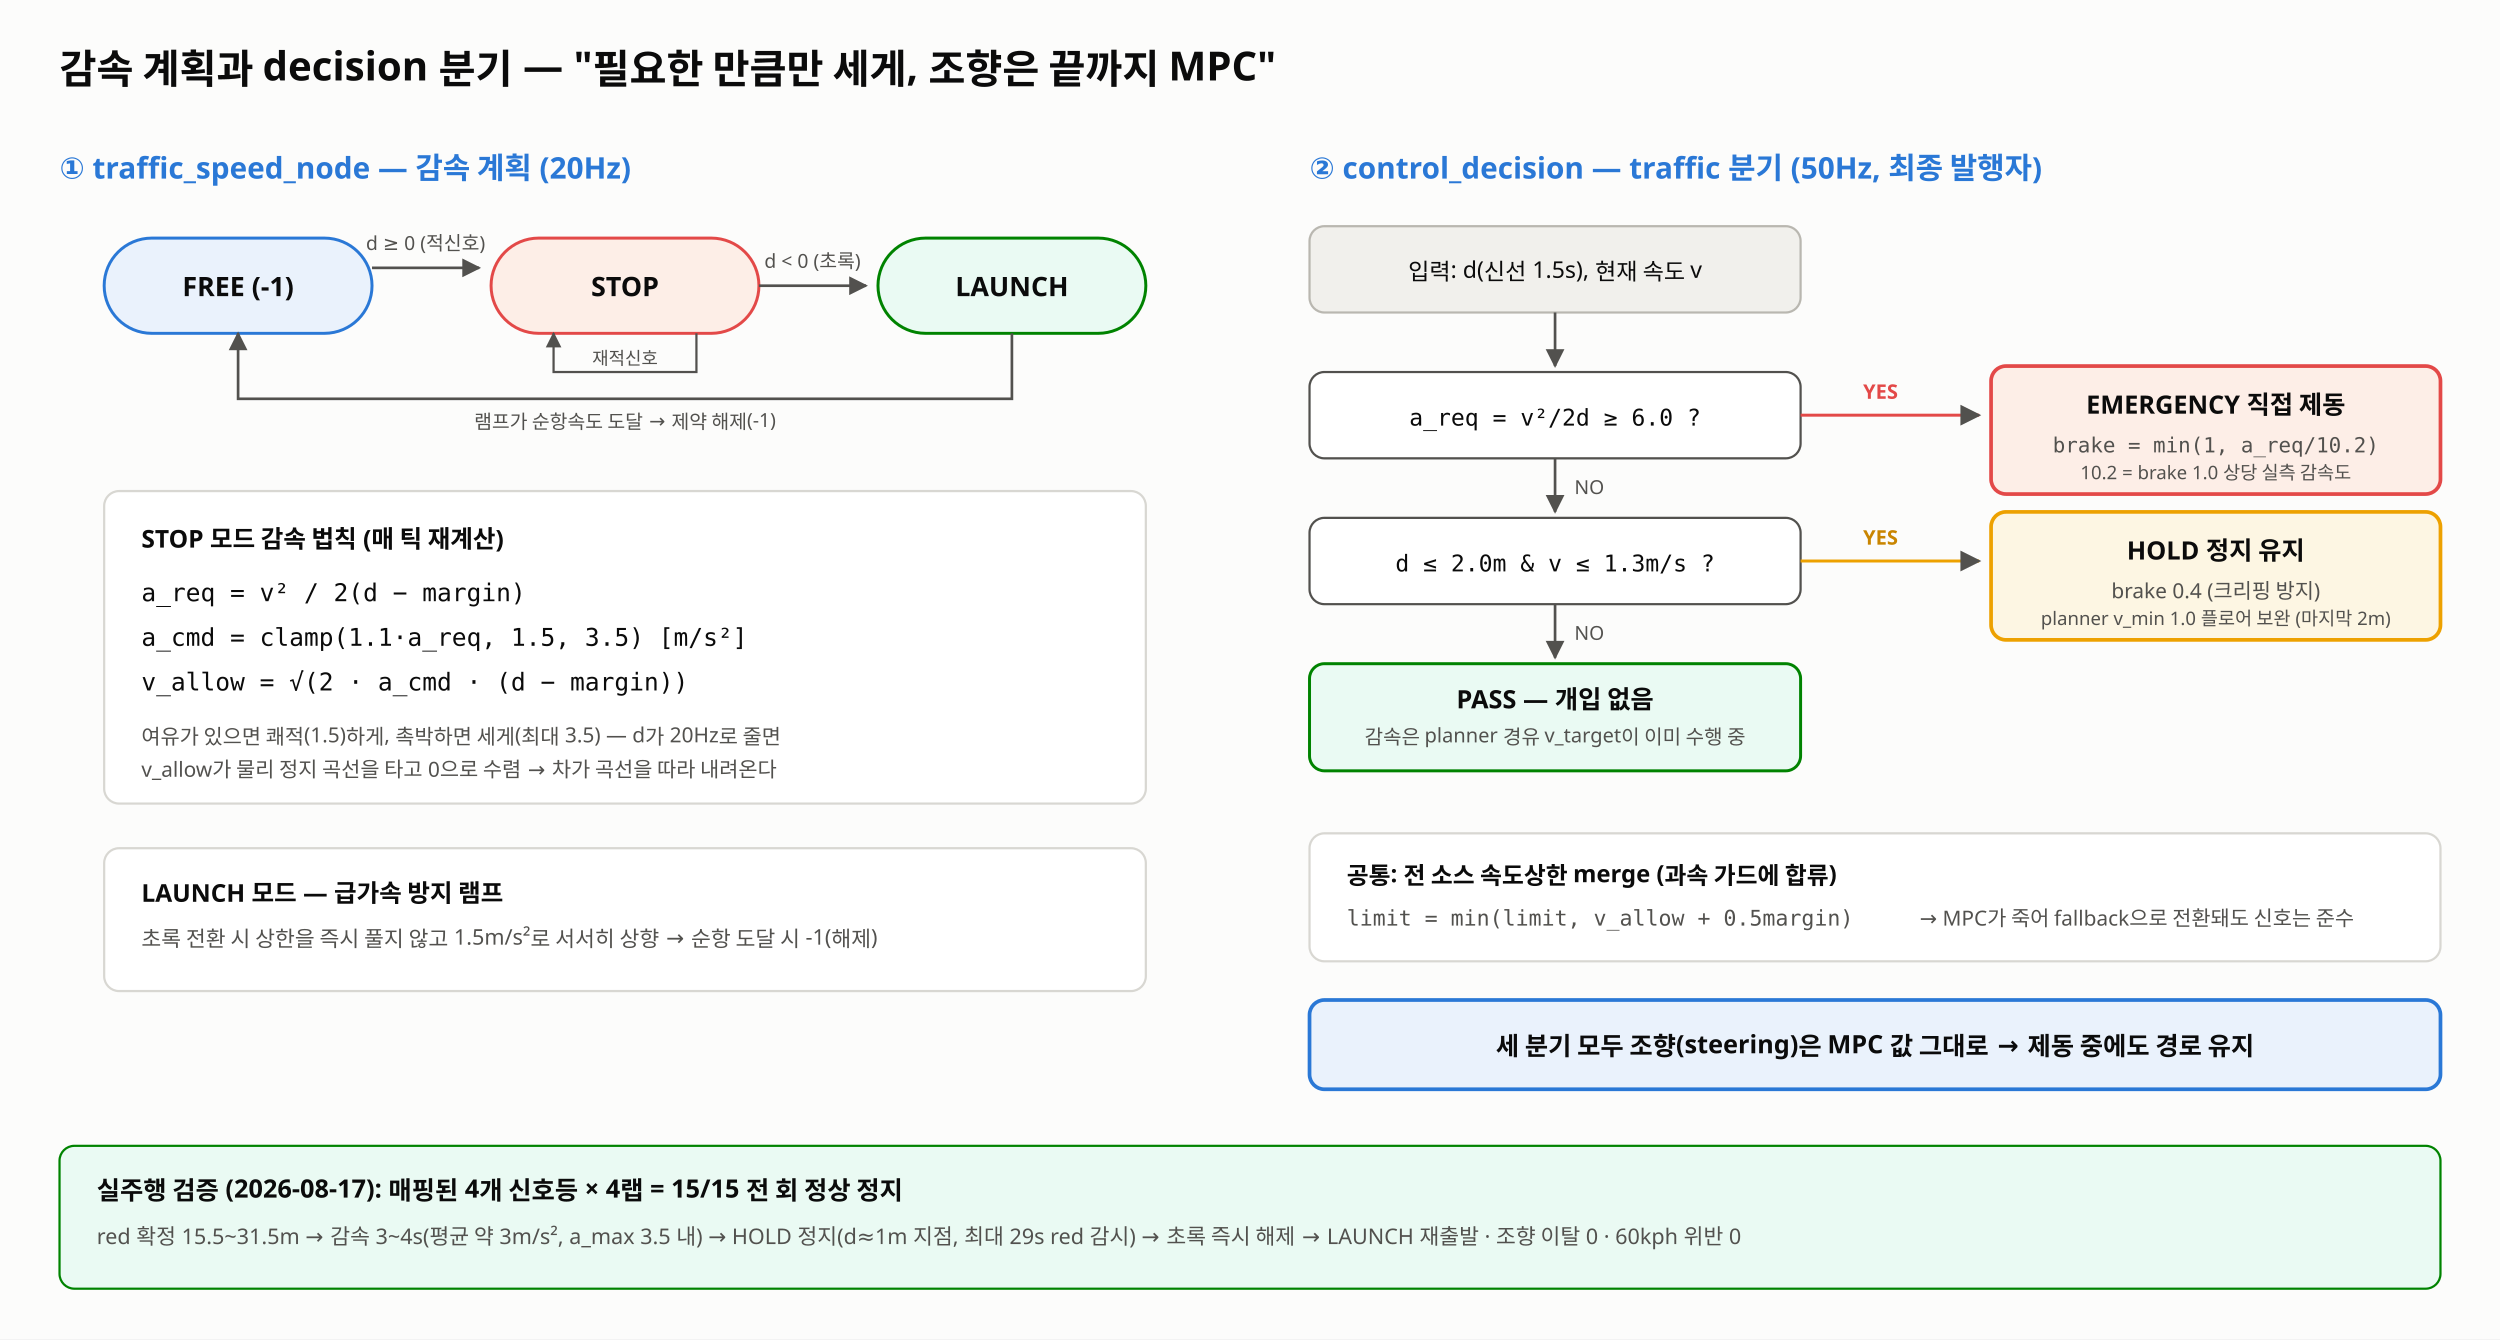
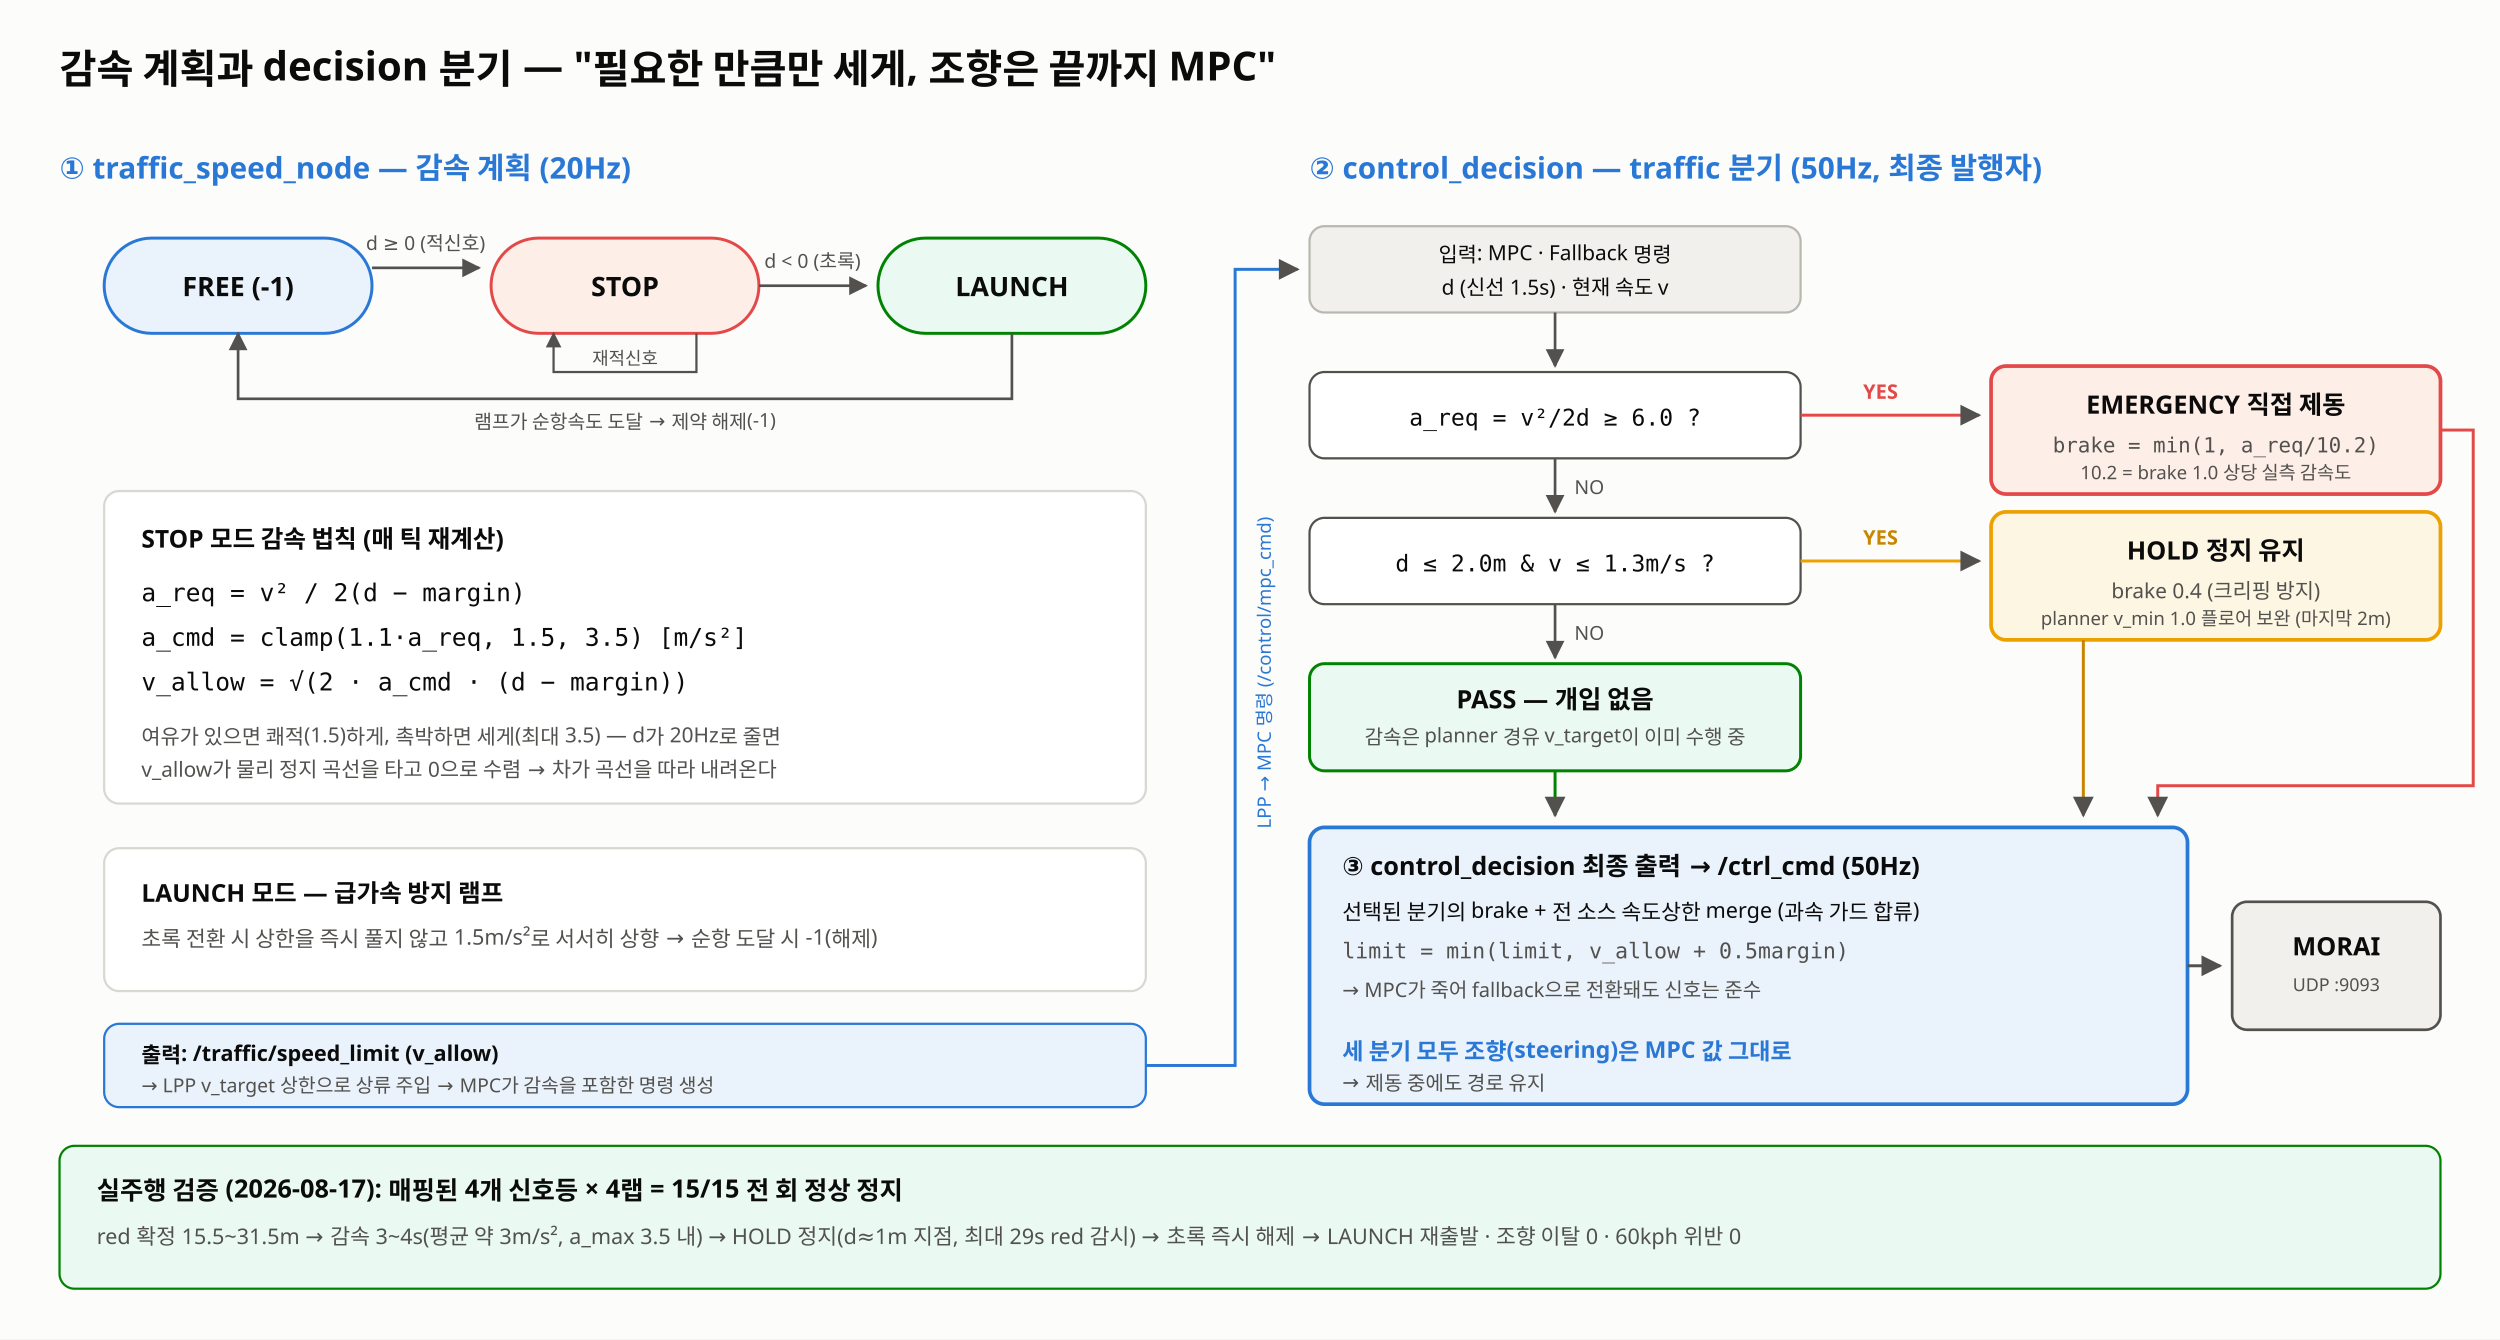
<svg xmlns="http://www.w3.org/2000/svg" viewBox="0 0 1680 900" font-family="Malgun Gothic, 'Segoe UI', sans-serif">
  <defs>
    <marker id="a2" viewBox="0 0 10 10" refX="9" refY="5" markerWidth="7" markerHeight="7" orient="auto-start-reverse">
      <path d="M0,0 L10,5 L0,10 z" fill="#52514e" />
    </marker>
  </defs>
  <rect width="1680" height="900" fill="#fcfcfb" />
  <text x="40" y="56" font-size="27" font-weight="bold" fill="#0b0b0b">감속 계획과 decision 분기 — "필요한 만큼만 세게, 조향은 끝까지 MPC"</text>
  <text x="40" y="120" font-size="20" font-weight="bold" fill="#2a78d6">① traffic_speed_node — 감속 계획 (20Hz)</text>
  <g>
    <rect x="70" y="160" width="180" height="64" rx="32" fill="#eaf2fc" stroke="#2a78d6" stroke-width="2" />
    <text x="160" y="199" font-size="18" font-weight="bold" fill="#0b0b0b" text-anchor="middle">FREE (-1)</text>
    <rect x="330" y="160" width="180" height="64" rx="32" fill="#fdeee7" stroke="#e34948" stroke-width="2" />
    <text x="420" y="199" font-size="18" font-weight="bold" fill="#0b0b0b" text-anchor="middle">STOP</text>
    <rect x="590" y="160" width="180" height="64" rx="32" fill="#eafaf3" stroke="#008300" stroke-width="2" />
    <text x="680" y="199" font-size="18" font-weight="bold" fill="#0b0b0b" text-anchor="middle">LAUNCH</text>
    <line x1="250" y1="180" x2="322" y2="180" stroke="#52514e" stroke-width="1.8" marker-end="url(#a2)" />
    <text x="286" y="168" font-size="13" fill="#52514e" text-anchor="middle">d ≥ 0 (적신호)</text>
    <line x1="510" y1="192" x2="582" y2="192" stroke="#52514e" stroke-width="1.8" marker-end="url(#a2)" />
    <text x="546" y="180" font-size="13" fill="#52514e" text-anchor="middle">d &lt; 0 (초록)</text>
    <path d="M 680 224 L 680 268 L 160 268 L 160 224" stroke="#52514e" stroke-width="1.8" fill="none" marker-end="url(#a2)" />
    <text x="420" y="288" font-size="13" fill="#52514e" text-anchor="middle">램프가 순항속도 도달 → 제약 해제(-1)</text>
    <path d="M 468 224 L 468 250 L 372 250 L 372 224" stroke="#52514e" stroke-width="1.5" fill="none" marker-end="url(#a2)" />
    <text x="420" y="245" font-size="12" fill="#52514e" text-anchor="middle">재적신호</text>
  </g>
  <rect x="70" y="330" width="700" height="210" rx="10" fill="#ffffff" stroke="#d8d7d2" stroke-width="1.5" />
  <text x="95" y="368" font-size="16.5" font-weight="bold" fill="#0b0b0b">STOP 모드 감속 법칙 (매 틱 재계산)</text>
  <g font-family="Consolas, monospace" font-size="16.5" fill="#0b0b0b">
    <text x="95" y="404">a_req   = v² / 2(d − margin)</text>
    <text x="95" y="434">a_cmd   = clamp(1.1·a_req,  1.5, 3.5)  [m/s²]</text>
    <text x="95" y="464">v_allow = √(2 · a_cmd · (d − margin))</text>
  </g>
  <text x="95" y="500" font-size="14" fill="#52514e">여유가 있으면 쾌적(1.5)하게, 촉박하면 세게(최대 3.5) — d가 20Hz로 줄면</text>
  <text x="95" y="522" font-size="14" fill="#52514e">v_allow가 물리 정지 곡선을 타고 0으로 수렴 → 차가 곡선을 따라 내려온다</text>
  <rect x="70" y="570" width="700" height="96" rx="10" fill="#ffffff" stroke="#d8d7d2" stroke-width="1.5" />
  <text x="95" y="606" font-size="16.5" font-weight="bold" fill="#0b0b0b">LAUNCH 모드 — 급가속 방지 램프</text>
  <text x="95" y="636" font-size="14.5" fill="#52514e">초록 전환 시 상한을 즉시 풀지 않고 1.5m/s²로 서서히 상향 → 순항 도달 시 -1(해제)</text>
  <text x="880" y="120" font-size="20" font-weight="bold" fill="#2a78d6">② control_decision — traffic 분기 (50Hz, 최종 발행자)</text>
  <rect x="880" y="152" width="330" height="58" rx="10" fill="#f1f0ec" stroke="#b9b7b0" stroke-width="1.5" />
-   <text x="1045" y="188" font-size="15.5" fill="#0b0b0b" text-anchor="middle">입력: d(신선 1.5s), 현재 속도 v</text>
+   <text x="1045" y="176" font-size="14" fill="#0b0b0b" text-anchor="middle">입력: MPC · Fallback 명령</text>
+   <text x="1045" y="198" font-size="14" fill="#0b0b0b" text-anchor="middle">d (신선 1.5s) · 현재 속도 v</text>
  <path d="M 1045 210 L 1045 246" stroke="#52514e" stroke-width="1.8" marker-end="url(#a2)" />
  <rect x="880" y="250" width="330" height="58" rx="10" fill="#ffffff" stroke="#52514e" stroke-width="1.5" />
  <text x="1045" y="286" font-size="15.5" fill="#0b0b0b" text-anchor="middle" font-family="Consolas, monospace">a_req = v²/2d ≥ 6.0 ?</text>
  <path d="M 1210 279 L 1330 279" stroke="#e34948" stroke-width="2" marker-end="url(#a2)" />
  <text x="1252" y="268" font-size="13.5" fill="#e34948" font-weight="bold">YES</text>
  <rect x="1338" y="246" width="302" height="86" rx="10" fill="#fdeee7" stroke="#e34948" stroke-width="2.5" />
  <text x="1489" y="278" font-size="17" font-weight="bold" fill="#0b0b0b" text-anchor="middle">EMERGENCY 직접 제동</text>
  <text x="1489" y="304" font-size="14" fill="#52514e" text-anchor="middle" font-family="Consolas, monospace">brake = min(1, a_req/10.2)</text>
  <text x="1489" y="322" font-size="12.5" fill="#52514e" text-anchor="middle">10.2 = brake 1.0 상당 실측 감속도</text>
  <path d="M 1045 308 L 1045 344" stroke="#52514e" stroke-width="1.8" marker-end="url(#a2)" />
  <text x="1058" y="332" font-size="13" fill="#52514e">NO</text>
  <rect x="880" y="348" width="330" height="58" rx="10" fill="#ffffff" stroke="#52514e" stroke-width="1.5" />
  <text x="1045" y="384" font-size="15.5" fill="#0b0b0b" text-anchor="middle" font-family="Consolas, monospace">d ≤ 2.0m  &amp;  v ≤ 1.3m/s ?</text>
  <path d="M 1210 377 L 1330 377" stroke="#eda100" stroke-width="2" marker-end="url(#a2)" />
  <text x="1252" y="366" font-size="13.5" fill="#c98500" font-weight="bold">YES</text>
  <rect x="1338" y="344" width="302" height="86" rx="10" fill="#fdf6e3" stroke="#eda100" stroke-width="2.5" />
  <text x="1489" y="376" font-size="17" font-weight="bold" fill="#0b0b0b" text-anchor="middle">HOLD 정지 유지</text>
  <text x="1489" y="402" font-size="14" fill="#52514e" text-anchor="middle">brake 0.4 (크리핑 방지)</text>
  <text x="1489" y="420" font-size="12.5" fill="#52514e" text-anchor="middle">planner v_min 1.0 플로어 보완 (마지막 2m)</text>
  <path d="M 1045 406 L 1045 442" stroke="#52514e" stroke-width="1.8" marker-end="url(#a2)" />
  <text x="1058" y="430" font-size="13" fill="#52514e">NO</text>
  <rect x="880" y="446" width="330" height="72" rx="10" fill="#eafaf3" stroke="#008300" stroke-width="2" />
  <text x="1045" y="476" font-size="17" font-weight="bold" fill="#0b0b0b" text-anchor="middle">PASS — 개입 없음</text>
  <text x="1045" y="500" font-size="13.5" fill="#52514e" text-anchor="middle">감속은 planner 경유 v_target이 이미 수행 중</text>
-   <rect x="880" y="560" width="760" height="86" rx="10" fill="#ffffff" stroke="#d8d7d2" stroke-width="1.5" />
-   <text x="905" y="594" font-size="16" font-weight="bold" fill="#0b0b0b">공통: 전 소스 속도상한 merge (과속 가드에 합류)</text>
-   <text x="905" y="622" font-size="14.5" fill="#52514e" font-family="Consolas, monospace">limit = min(limit, v_allow + 0.5margin)</text>
-   <text x="1290" y="622" font-size="14" fill="#52514e">→ MPC가 죽어 fallback으로 전환돼도 신호는 준수</text>
-   <rect x="880" y="672" width="760" height="60" rx="10" fill="#eaf2fc" stroke="#2a78d6" stroke-width="2.5" />
-   <text x="1260" y="709" font-size="17" font-weight="bold" fill="#0b0b0b" text-anchor="middle">세 분기 모두 조향(steering)은 MPC 값 그대로 → 제동 중에도 경로 유지</text>
+   <path d="M 1045 518 L 1045 548" stroke="#008300" stroke-width="2" fill="none" marker-end="url(#a2)" />
+   <path d="M 1400 430 L 1400 548" stroke="#c98500" stroke-width="2" fill="none" marker-end="url(#a2)" />
+   <path d="M 1640 289 L 1662 289 L 1662 528 L 1450 528 L 1450 548" stroke="#e34948" stroke-width="2" fill="none" marker-end="url(#a2)" />
+   <rect x="880" y="556" width="590" height="186" rx="10" fill="#eaf2fc" stroke="#2a78d6" stroke-width="2.5" />
+   <text x="902" y="588" font-size="17" font-weight="bold" fill="#0b0b0b">③ control_decision 최종 출력 → /ctrl_cmd (50Hz)</text>
+   <text x="902" y="618" font-size="14.5" fill="#0b0b0b">선택된 분기의 brake + 전 소스 속도상한 merge (과속 가드 합류)</text>
+   <text x="902" y="644" font-size="14.5" fill="#52514e" font-family="Consolas, monospace">limit = min(limit, v_allow + 0.5margin)</text>
+   <text x="902" y="670" font-size="13.5" fill="#52514e">→ MPC가 죽어 fallback으로 전환돼도 신호는 준수</text>
+   <text x="902" y="712" font-size="15.5" font-weight="bold" fill="#2a78d6">세 분기 모두 조향(steering)은 MPC 값 그대로</text>
+   <text x="902" y="732" font-size="13.5" fill="#52514e">→ 제동 중에도 경로 유지</text>
+   <rect x="1500" y="606" width="140" height="86" rx="10" fill="#f1f0ec" stroke="#52514e" stroke-width="1.8" />
+   <text x="1570" y="642" font-size="17" font-weight="bold" fill="#0b0b0b" text-anchor="middle">MORAI</text>
+   <text x="1570" y="666" font-size="12" fill="#52514e" text-anchor="middle">UDP :9093</text>
+   <line x1="1470" y1="649" x2="1492" y2="649" stroke="#52514e" stroke-width="2" marker-end="url(#a2)" />
+   <rect x="70" y="688" width="700" height="56" rx="10" fill="#eaf2fc" stroke="#2a78d6" stroke-width="1.5" />
+   <text x="95" y="714" font-size="14.5" font-weight="bold" fill="#0b0b0b">출력: /traffic/speed_limit (v_allow)</text>
+   <text x="95" y="734" font-size="13" fill="#52514e">→ LPP v_target 상한으로 상류 주입 → MPC가 감속을 포함한 명령 생성</text>
+   <path d="M 770 716 L 830 716 L 830 181 L 872 181" stroke="#2a78d6" stroke-width="2" fill="none" marker-end="url(#a2)" />
+   <text x="854" y="452" font-size="12.5" fill="#2a78d6" transform="rotate(-90 854 452)" text-anchor="middle">LPP → MPC 명령 (/control/mpc_cmd)</text>
  <rect x="40" y="770" width="1600" height="96" rx="10" fill="#eafaf3" stroke="#008300" stroke-width="1.5" />
  <text x="65" y="806" font-size="17" font-weight="bold" fill="#0b0b0b">실주행 검증 (2026-08-17): 매핑된 4개 신호등 × 4랩 = 15/15 전 회 정상 정지</text>
  <text x="65" y="836" font-size="14.5" fill="#52514e">red 확정 15.5~31.5m → 감속 3~4s(평균 약 3m/s², a_max 3.5 내) → HOLD 정지(d≈1m 지점, 최대 29s red 감시) → 초록 즉시 해제 → LAUNCH 재출발 · 조향 이탈 0 · 60kph 위반 0</text>
</svg>
